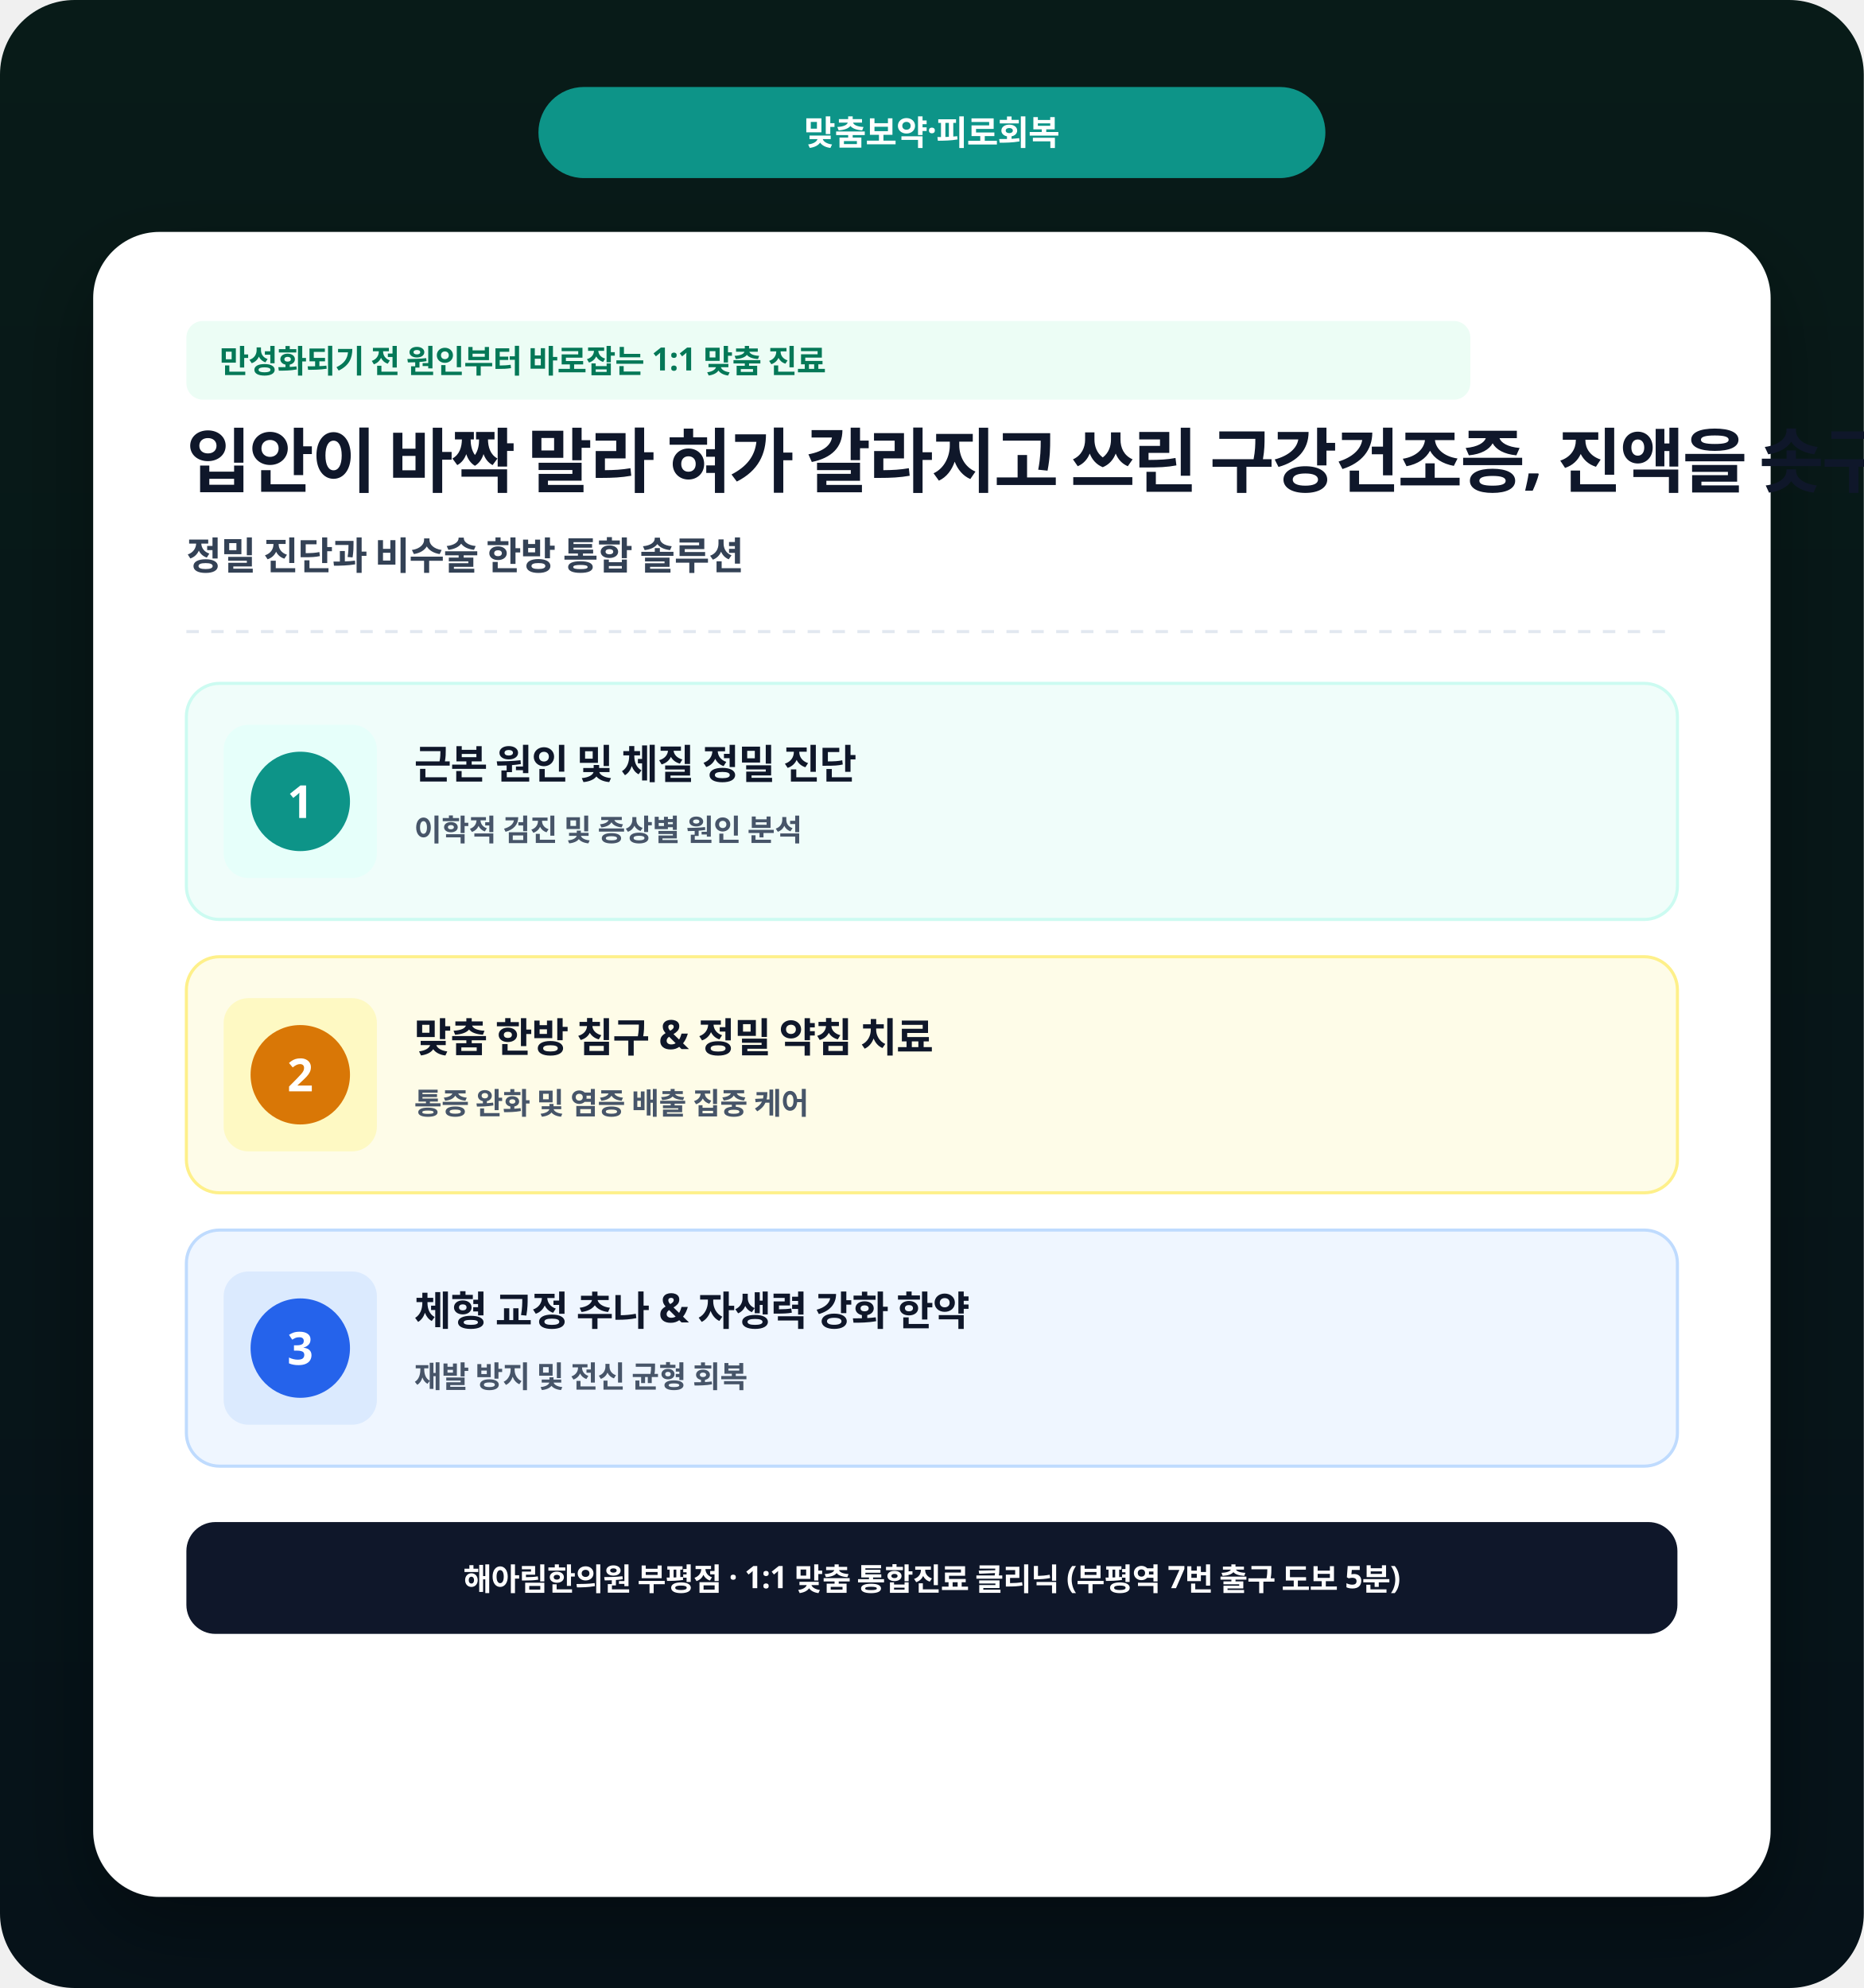
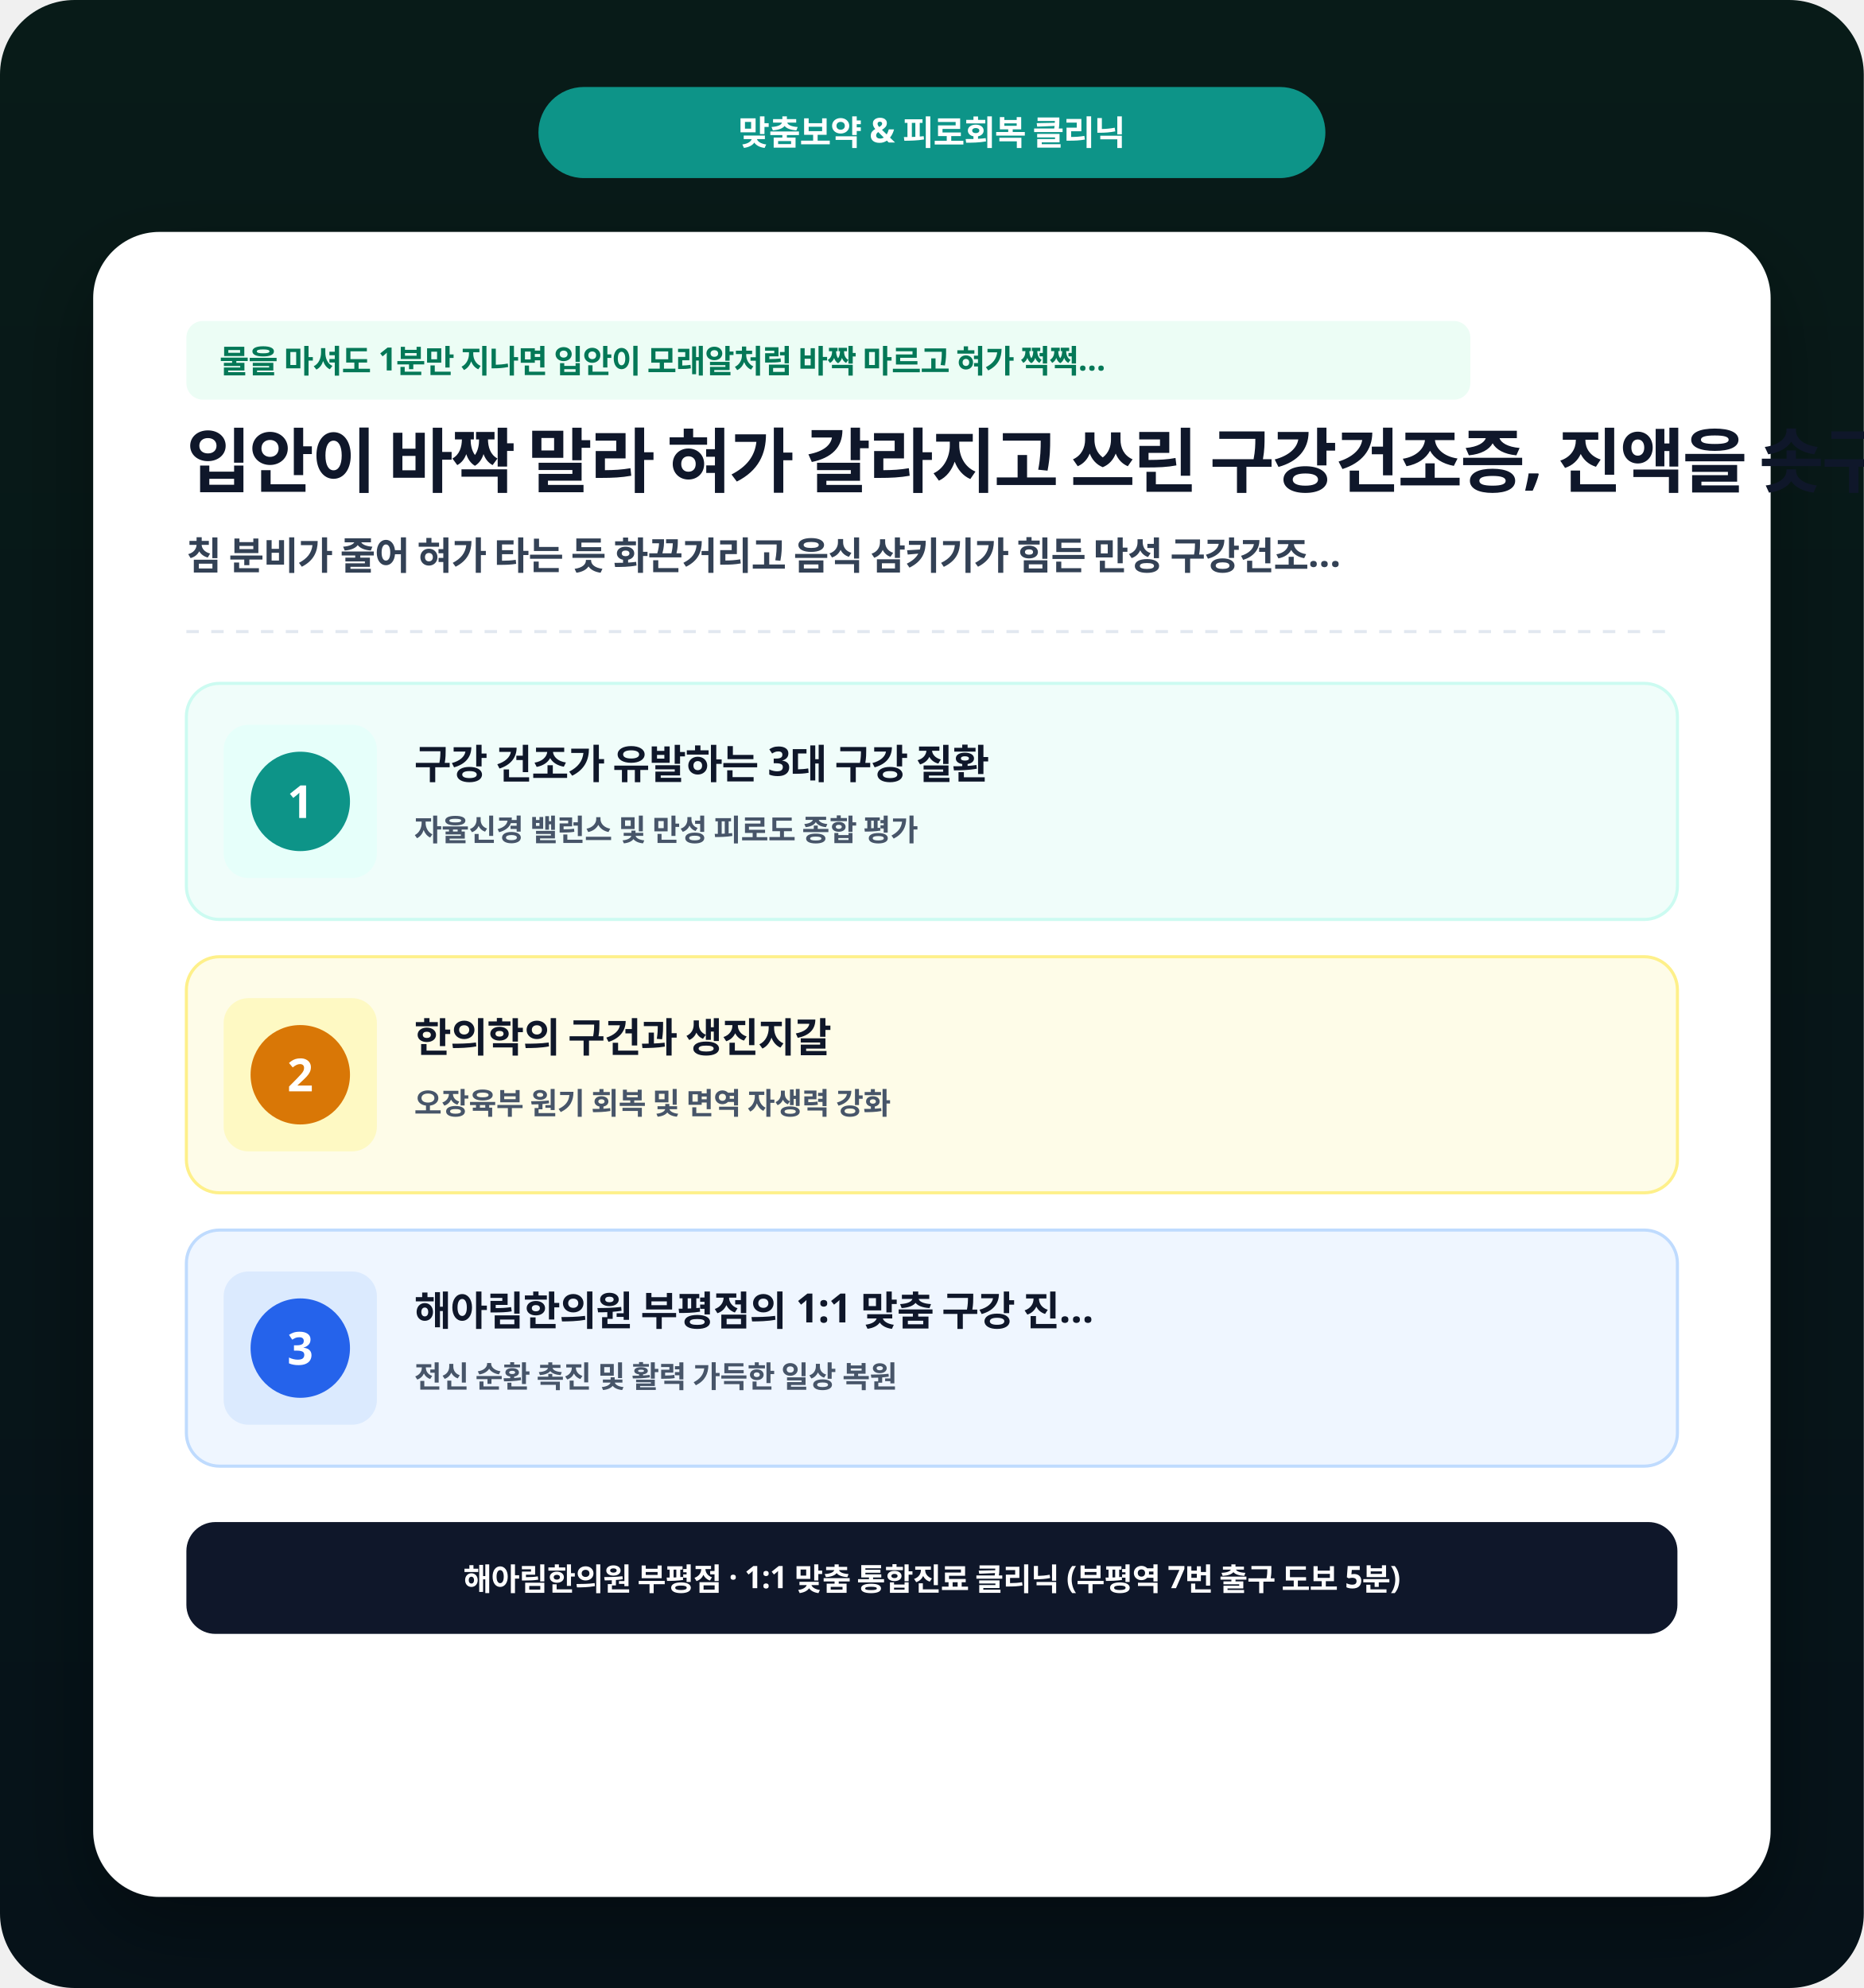
<svg xmlns="http://www.w3.org/2000/svg" width="900" height="960" viewBox="0 0 900 960">
  <defs>
    <linearGradient id="bgGrad" x1="0%" y1="0%" x2="0%" y2="100%">
      <stop offset="0%" stop-color="#081b18" />
      <stop offset="100%" stop-color="#061219" />
    </linearGradient>
    <filter id="cardShadow" x="-10%" y="-10%" width="120%" height="120%">
      <feDropShadow dx="0" dy="16" stdDeviation="20" flood-color="#000000" flood-opacity="0.35" />
    </filter>
  </defs>
  <rect x="0" y="0" width="900" height="960" rx="36" fill="url(#bgGrad)" />
  <g transform="translate(450, 64)">
    <rect x="-190" y="-22" width="380" height="44" rx="22" fill="#0d9488" />
    <text x="0" y="6" font-size="16.5" font-weight="900" fill="#ffffff" text-anchor="middle" font-family="Pretendard, 'Malgun Gothic', sans-serif" letter-spacing="-0.02em">
-       맞춤보약·피로회복
+       맞춤보약 &amp; 피로회복 클리닉
    </text>
  </g>
  <g filter="url(#cardShadow)">
    <rect x="45" y="112" width="810" height="804" rx="32" fill="#ffffff" />
  </g>
  <g transform="translate(90, 155)">
    <rect x="0" y="0" width="620" height="38" rx="8" fill="#ecfdf5" />
    <text x="16" y="25" font-size="15.5" font-weight="900" fill="#047857" font-family="Pretendard, 'Malgun Gothic', sans-serif" letter-spacing="-0.02em">
-       만성화되기 전 원인부터 바로잡는 1:1 맞춤 진료
+       물을 마셔도 1분만 지나면 입안이 모래알처럼 바짝 마르고 혀가 쩍쩍…
    </text>
  </g>
  <g transform="translate(90, 235)">
    <text font-size="34" font-weight="900" fill="#0f172a" font-family="Pretendard, 'Malgun Gothic', sans-serif" letter-spacing="-0.03em">
      입안이 바짝 말라 혀가 갈라지고 쓰린 구강건조증, 진액을 솟구치게 하는 생맥산 맞춤 보약
    </text>
  </g>
  <g transform="translate(90, 275)">
    <text font-size="18.5" font-weight="800" fill="#334155" font-family="Pretendard, 'Malgun Gothic', sans-serif" letter-spacing="-0.02em">
-       정밀 진단과 비수술 한방 통합 솔루션
+       침 분비가 줄어 혀가 타는 듯 화끈거리고 음식 삼키기가 힘든 만성 구강건조…
    </text>
  </g>
  <line x1="90" y1="305" x2="810" y2="305" stroke="#e2e8f0" stroke-width="1.5" stroke-dasharray="6,6" />
  <g transform="translate(90, 330)">
    <rect x="0" y="0" width="720" height="114" rx="16" fill="#f0fdfa" stroke="#ccfbf1" stroke-width="1.5" />
    <rect x="18" y="20" width="74" height="74" rx="12" fill="#e6fffa" />
    <circle cx="55" cy="57" r="24" fill="#0d9488" />
    <text x="55" y="65" font-size="22" font-weight="900" fill="#ffffff" text-anchor="middle" font-family="Pretendard, 'Malgun Gothic', sans-serif">1</text>
    <text x="110" y="46" font-size="19.5" font-weight="900" fill="#0f172a" font-family="Pretendard, 'Malgun Gothic', sans-serif" letter-spacing="-0.02em">
-       근본 원인 및 체질 정밀 진단
+       구강 건조가 유발하는 3대 구강 질환
    </text>
    <text x="110" y="76" font-size="14.5" font-weight="600" fill="#475569" font-family="Pretendard, 'Malgun Gothic', sans-serif" letter-spacing="-0.01em">
-       이학적 검진 및 증상별 원인 분석
+       자율신경 밸런스 및 만성 피로도 종합 평가
    </text>
  </g>
  <g transform="translate(90, 462)">
    <rect x="0" y="0" width="720" height="114" rx="16" fill="#fefce8" stroke="#fef08a" stroke-width="1.5" />
    <rect x="18" y="20" width="74" height="74" rx="12" fill="#fef9c3" />
    <circle cx="55" cy="57" r="24" fill="#d97706" />
    <text x="55" y="65" font-size="22" font-weight="900" fill="#ffffff" text-anchor="middle" font-family="Pretendard, 'Malgun Gothic', sans-serif">2</text>
    <text x="110" y="46" font-size="19.5" font-weight="900" fill="#0f172a" font-family="Pretendard, 'Malgun Gothic', sans-serif" letter-spacing="-0.02em">
-       맞춤 한방 침구 &amp; 정밀 약침 치료
+       한의학의 구건과 생진지갈
    </text>
    <text x="110" y="76" font-size="14.5" font-weight="600" fill="#475569" font-family="Pretendard, 'Malgun Gothic', sans-serif" letter-spacing="-0.01em">
-       통증 완화 및 염증 배출 집중 케어
+       오장육부 원기 회복 및 면역 자생력 강화
    </text>
  </g>
  <g transform="translate(90, 594)">
    <rect x="0" y="0" width="720" height="114" rx="16" fill="#eff6ff" stroke="#bfdbfe" stroke-width="1.5" />
    <rect x="18" y="20" width="74" height="74" rx="12" fill="#dbeafe" />
    <circle cx="55" cy="57" r="24" fill="#2563eb" />
    <text x="55" y="65" font-size="22" font-weight="900" fill="#ffffff" text-anchor="middle" font-family="Pretendard, 'Malgun Gothic', sans-serif">3</text>
    <text x="110" y="46" font-size="19.5" font-weight="900" fill="#0f172a" font-family="Pretendard, 'Malgun Gothic', sans-serif" letter-spacing="-0.02em">
-       체형 교정 추나 &amp; 자생력 강화 한약
+       해아림한의원 부평점의 1:1 맞춤 구강 진…
    </text>
    <text x="110" y="76" font-size="14.5" font-weight="600" fill="#475569" font-family="Pretendard, 'Malgun Gothic', sans-serif" letter-spacing="-0.01em">
-       재발 방지 및 전신 균형 회복
+       전신 순환 촉진 및 활력 가득한 일상 복원
    </text>
  </g>
  <g transform="translate(90, 735)">
    <rect x="0" y="0" width="720" height="54" rx="14" fill="#0f172a" />
    <text x="360" y="33" font-size="15" font-weight="800" fill="#ffffff" text-anchor="middle" font-family="Pretendard, 'Malgun Gothic', sans-serif" letter-spacing="-0.02em">
      해아림한의원 부평점 · 1:1 맞춤 통합진료 클리닉 (부평역 7번 출구 도보 5분)
    </text>
  </g>
</svg>
